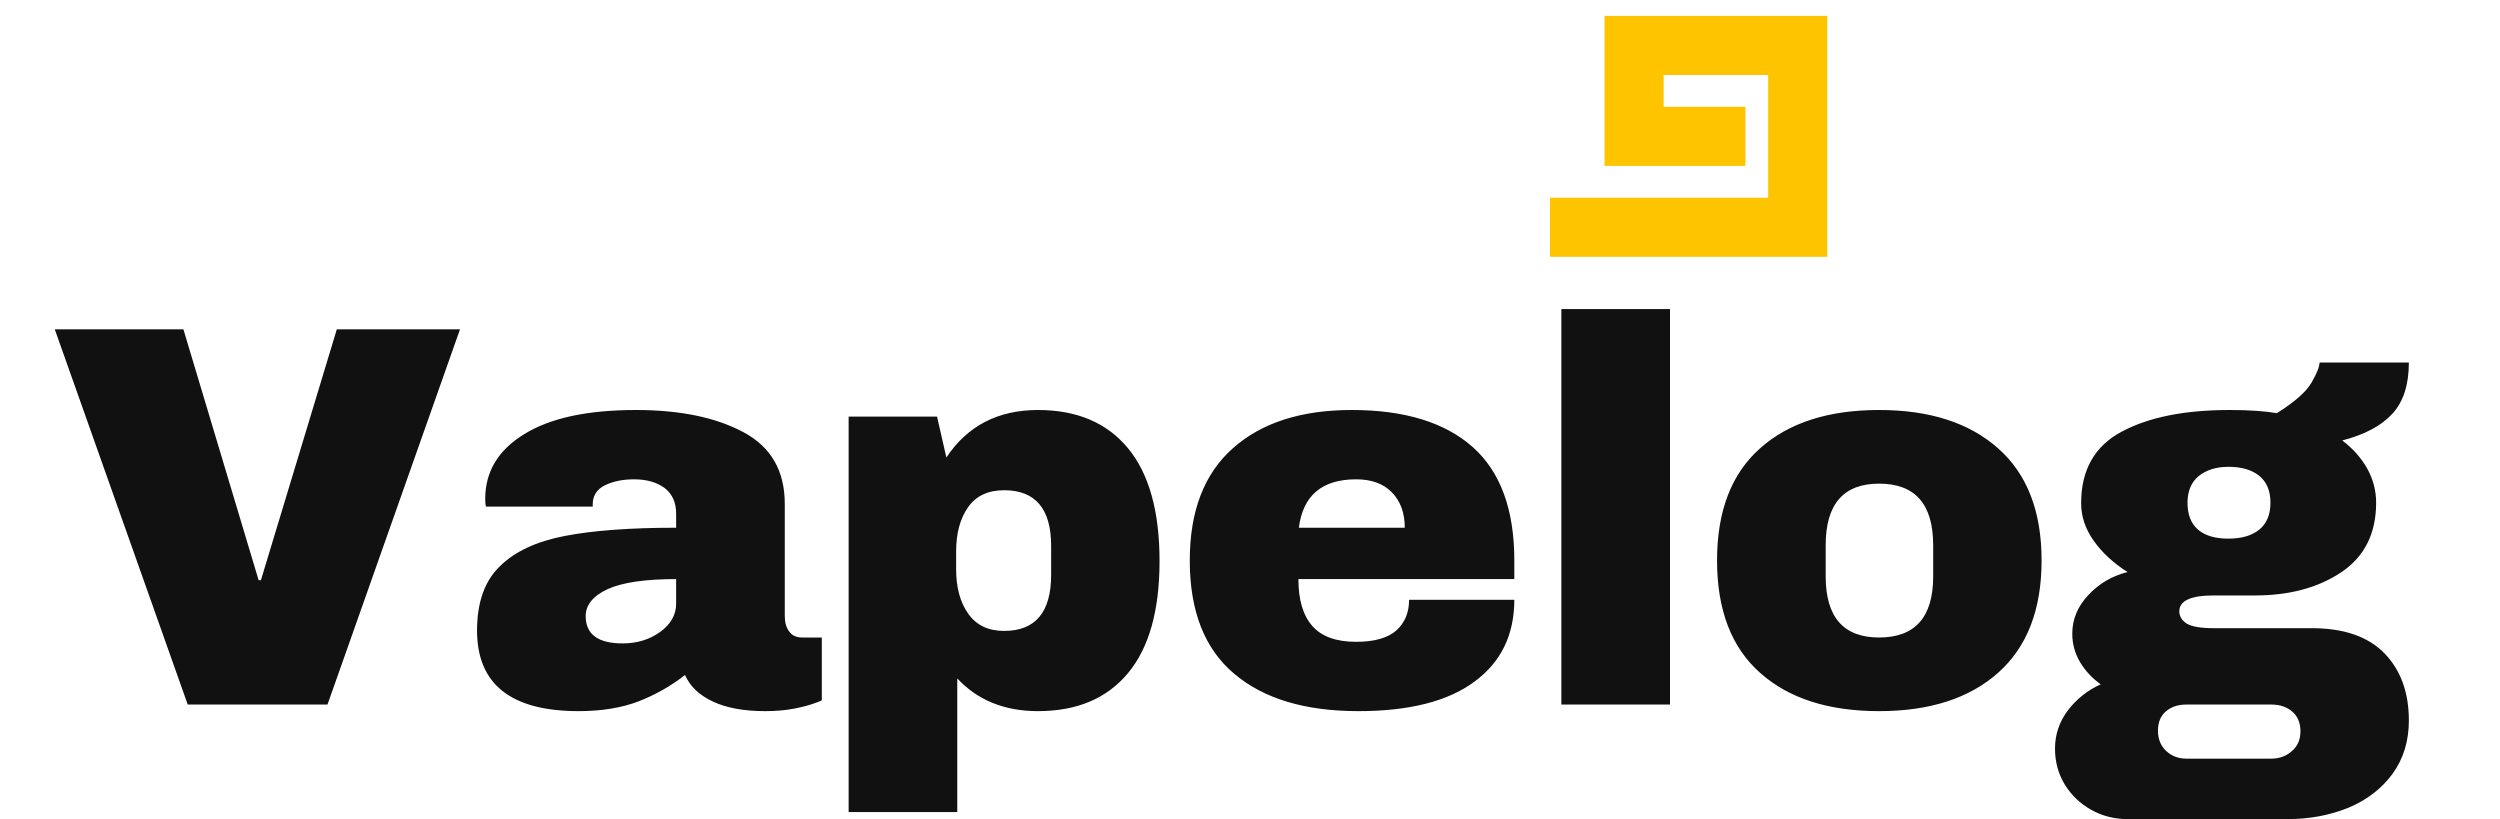
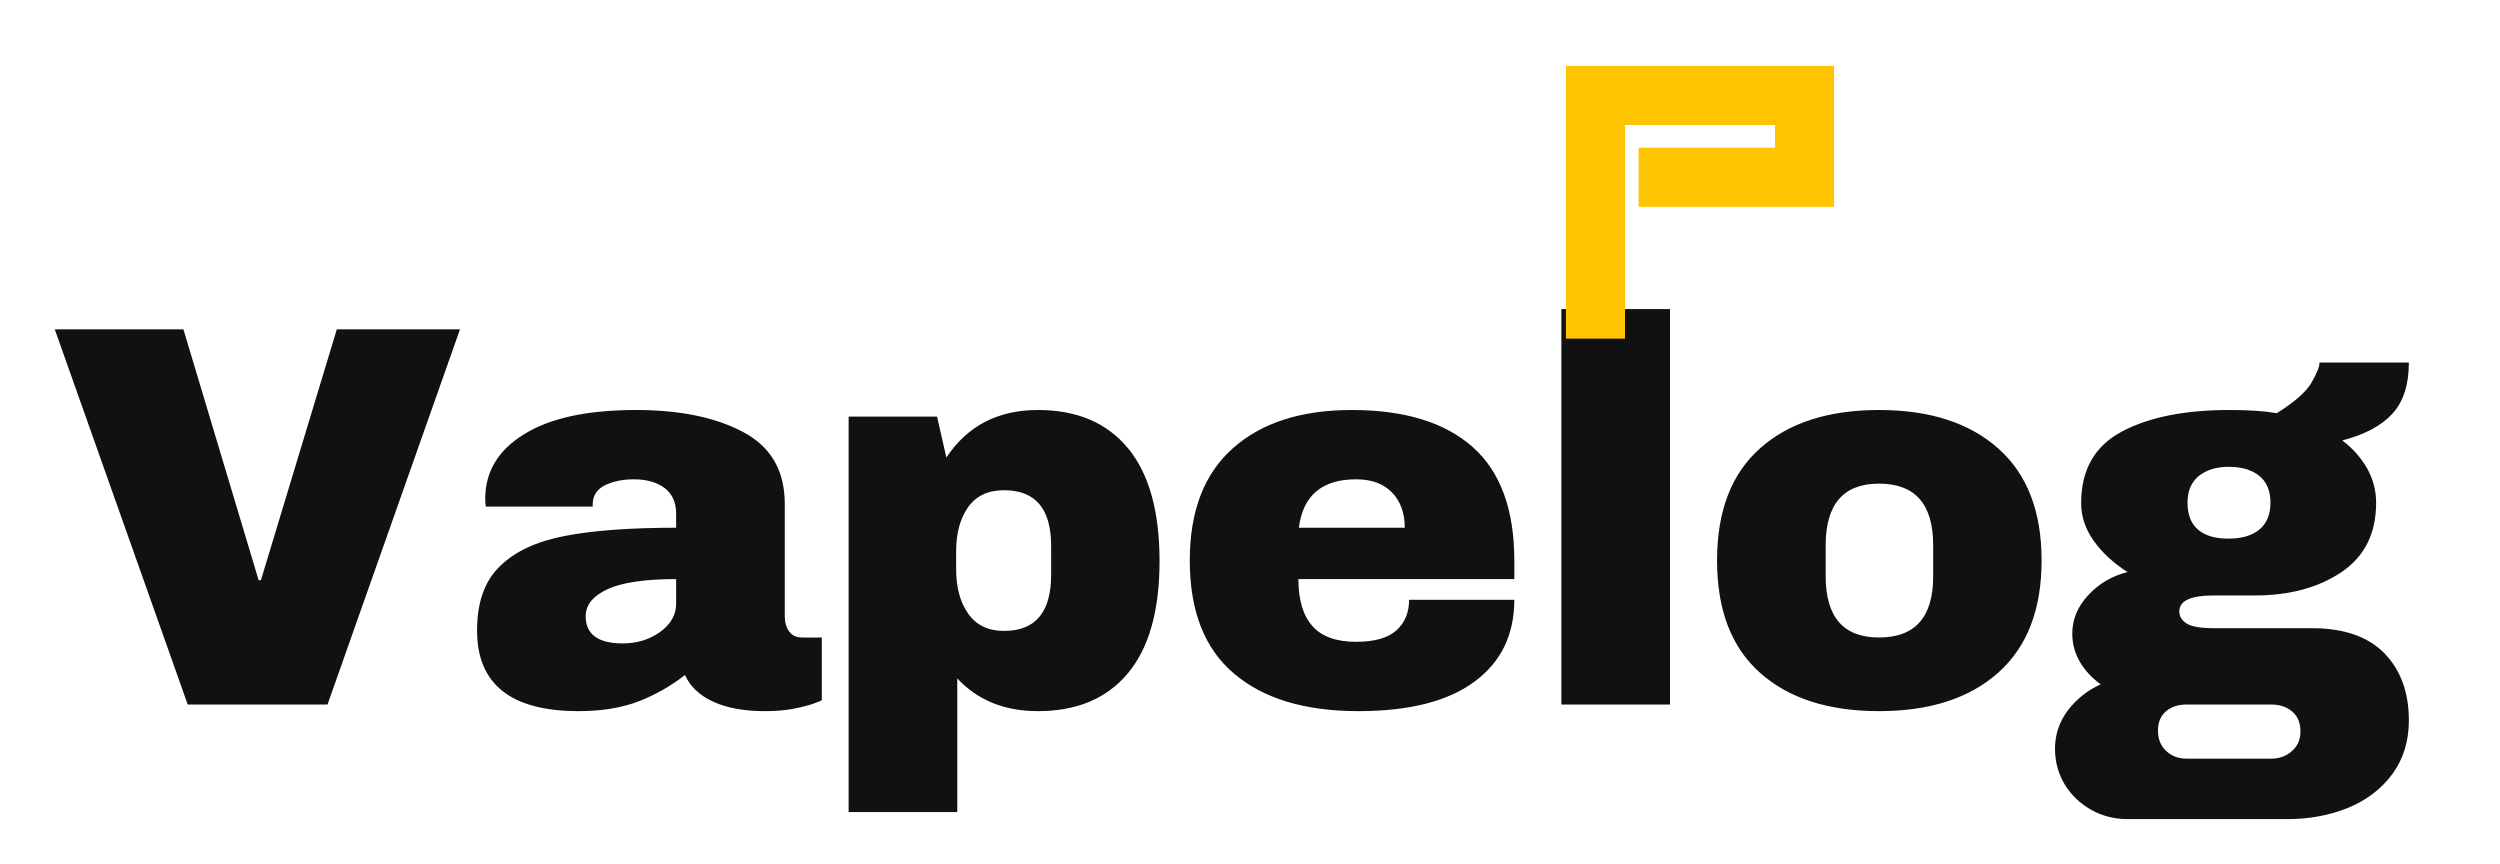
- <svg xmlns="http://www.w3.org/2000/svg" viewBox="0 0 110 36" role="img" aria-label="Vapelog">
+ <svg xmlns="http://www.w3.org/2000/svg" viewBox="0 0 110 38" role="img" aria-label="Vapelog">
  <style>
    .t{fill:#111111}.vo{stroke:#ffc400}
    @media (prefers-color-scheme:dark){.t{fill:#f3efe4}.vo{stroke:#ffb113}}
  </style>
  <path class="t" d="M14.41 31L8.26 31L2.41 14.49L8.07 14.49L11.38 25.53L11.48 25.53L14.82 14.49L20.24 14.49M27.98 18.04Q30.88 18.04 32.70 19.01Q34.53 19.98 34.53 22.17L34.53 27.11Q34.53 27.52 34.72 27.78Q34.91 28.05 35.30 28.05L36.16 28.05L36.16 30.81Q36.09 30.86 35.79 30.96Q35.49 31.07 34.94 31.18Q34.38 31.29 33.66 31.29Q32.27 31.29 31.37 30.87Q30.47 30.45 30.14 29.70Q29.22 30.42 28.10 30.86Q26.97 31.29 25.46 31.29Q20.99 31.29 20.99 27.74Q20.99 25.89 21.99 24.92Q22.98 23.94 24.86 23.58Q26.73 23.22 29.75 23.22L29.75 22.60Q29.75 21.86 29.24 21.47Q28.72 21.09 27.90 21.09Q27.16 21.09 26.62 21.35Q26.08 21.62 26.08 22.19L26.08 22.29L21.38 22.29Q21.35 22.17 21.35 21.95Q21.35 20.15 23.07 19.10Q24.78 18.04 27.98 18.04M29.75 25.48Q27.71 25.48 26.74 25.92Q25.77 26.37 25.77 27.11Q25.77 28.31 27.40 28.31Q28.34 28.31 29.04 27.81Q29.75 27.30 29.75 26.56M45.67 18.04Q48.24 18.04 49.63 19.72Q51.02 21.40 51.02 24.69Q51.02 27.95 49.63 29.62Q48.24 31.29 45.67 31.29Q43.46 31.29 42.12 29.85L42.12 35.73L37.34 35.73L37.34 18.33L41.23 18.33L41.64 20.13Q43.03 18.04 45.67 18.04M44.18 21.57Q43.13 21.57 42.60 22.31Q42.07 23.06 42.07 24.26L42.07 25.05Q42.07 26.25 42.60 27Q43.13 27.76 44.18 27.76Q46.25 27.76 46.25 25.29L46.25 24.02Q46.25 21.57 44.18 21.57M59.48 18.04Q62.96 18.04 64.80 19.67Q66.63 21.30 66.63 24.66L66.63 25.48L57.13 25.48Q57.13 26.85 57.74 27.54Q58.35 28.24 59.67 28.24Q60.87 28.24 61.44 27.74Q62 27.23 62 26.39L66.63 26.39Q66.63 28.70 64.88 29.99Q63.13 31.29 59.77 31.29Q56.24 31.29 54.30 29.64Q52.35 28 52.35 24.66Q52.35 21.40 54.25 19.72Q56.14 18.04 59.48 18.04M59.67 21.09Q57.42 21.09 57.15 23.22L61.81 23.22Q61.81 22.24 61.24 21.66Q60.68 21.09 59.67 21.09M73.48 31L68.70 31L68.70 13.60L73.48 13.60M82.68 18.04Q86.02 18.04 87.92 19.73Q89.83 21.42 89.83 24.66Q89.83 27.90 87.92 29.60Q86.02 31.29 82.68 31.29Q79.34 31.29 77.45 29.61Q75.55 27.93 75.55 24.66Q75.55 21.40 77.45 19.72Q79.34 18.04 82.68 18.04M82.68 21.28Q80.33 21.28 80.33 23.99L80.33 25.36Q80.33 28.05 82.68 28.05Q85.06 28.05 85.06 25.36L85.06 23.99Q85.06 21.28 82.68 21.28M105.99 15.95Q105.99 17.42 105.26 18.21Q104.53 19 103.06 19.38Q103.76 19.91 104.16 20.62Q104.55 21.33 104.55 22.12Q104.55 24.14 103.03 25.17Q101.50 26.20 99.22 26.20L97.40 26.20Q95.89 26.20 95.89 26.90Q95.89 27.23 96.22 27.44Q96.56 27.64 97.40 27.64L101.72 27.64Q103.83 27.64 104.91 28.74Q105.99 29.85 105.99 31.70Q105.99 33.06 105.27 34.05Q104.55 35.03 103.33 35.54Q102.10 36.04 100.66 36.04L93.61 36.04Q92.74 36.04 92.01 35.63Q91.28 35.22 90.85 34.52Q90.42 33.81 90.42 32.94Q90.42 32.01 90.99 31.25Q91.57 30.50 92.43 30.11Q91.86 29.70 91.52 29.13Q91.18 28.55 91.18 27.88Q91.18 26.94 91.88 26.19Q92.58 25.43 93.61 25.17Q92.67 24.57 92.12 23.79Q91.57 23.01 91.57 22.14Q91.57 19.94 93.36 18.99Q95.14 18.04 98.10 18.04Q99.39 18.04 100.18 18.18Q101.36 17.44 101.71 16.83Q102.06 16.22 102.06 15.95L105.99 15.95M98.05 20.54Q97.26 20.54 96.75 20.94Q96.25 21.35 96.25 22.12Q96.25 22.91 96.72 23.31Q97.18 23.70 98.05 23.70Q98.91 23.70 99.40 23.31Q99.90 22.91 99.90 22.12Q99.90 21.33 99.40 20.93Q98.91 20.54 98.05 20.54M96.20 31Q95.65 31 95.30 31.30Q94.95 31.60 94.95 32.15Q94.95 32.70 95.31 33.04Q95.67 33.38 96.20 33.38L99.94 33.38Q100.47 33.38 100.84 33.05Q101.22 32.73 101.22 32.18Q101.22 31.62 100.86 31.31Q100.50 31 99.94 31" />
-   <path class="vo" d="M69.5 10 h9.6 v-8 h-7.2 v4 h3.6" fill="none" stroke-width="2.6" stroke-linejoin="miter" stroke-linecap="square" />
+   <path class="vo" d="M70.2 13.6 V4.2 H79.4 V7.8 H73.4" fill="none" stroke-width="2.6" stroke-linejoin="miter" stroke-linecap="square" />
</svg>
